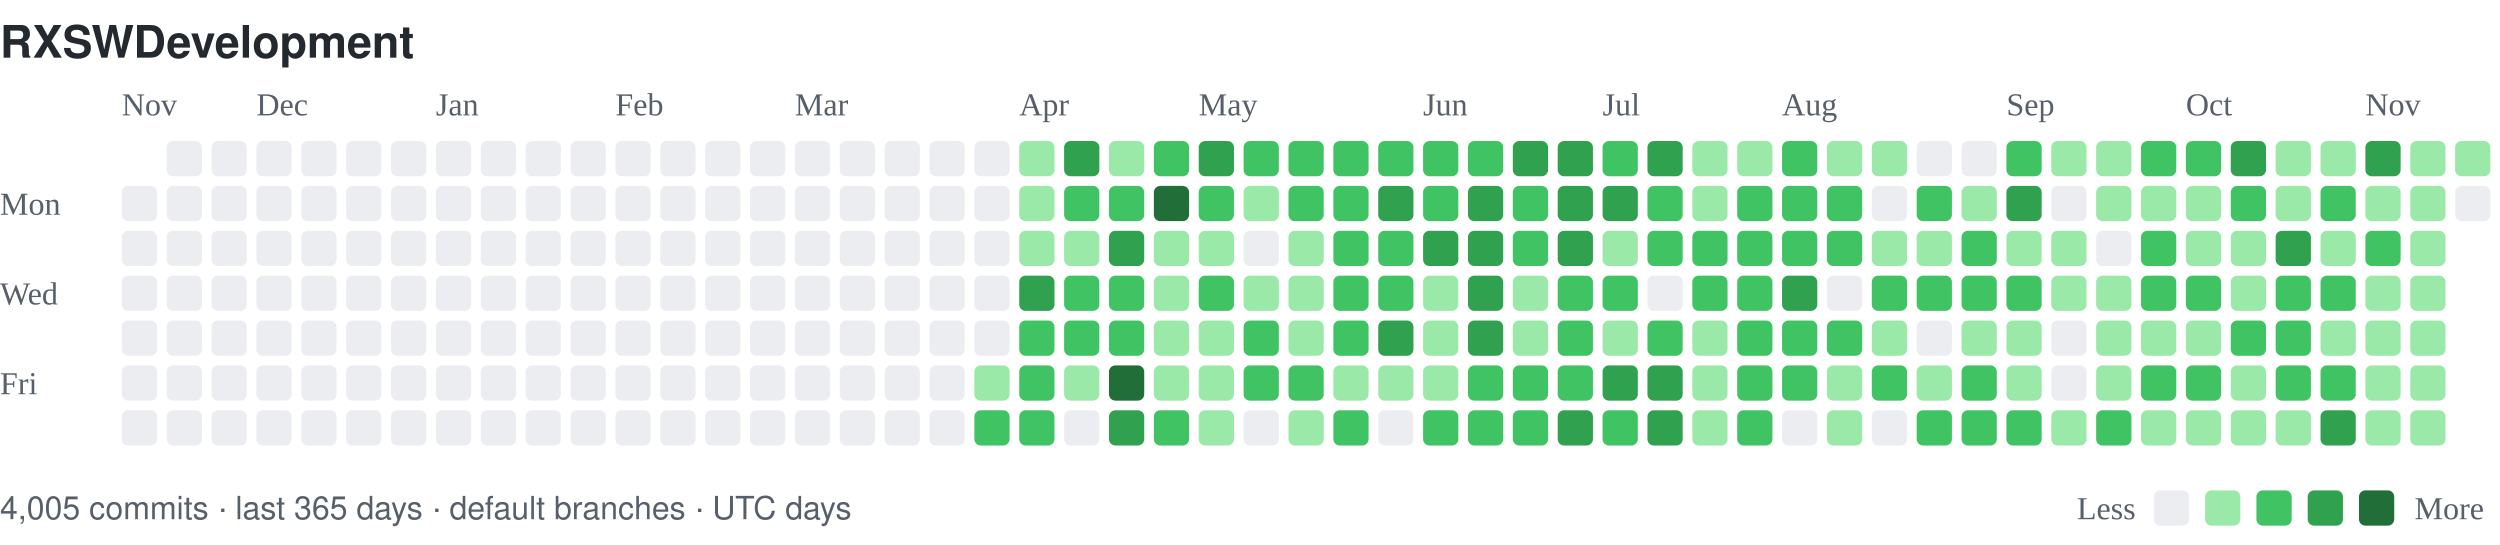
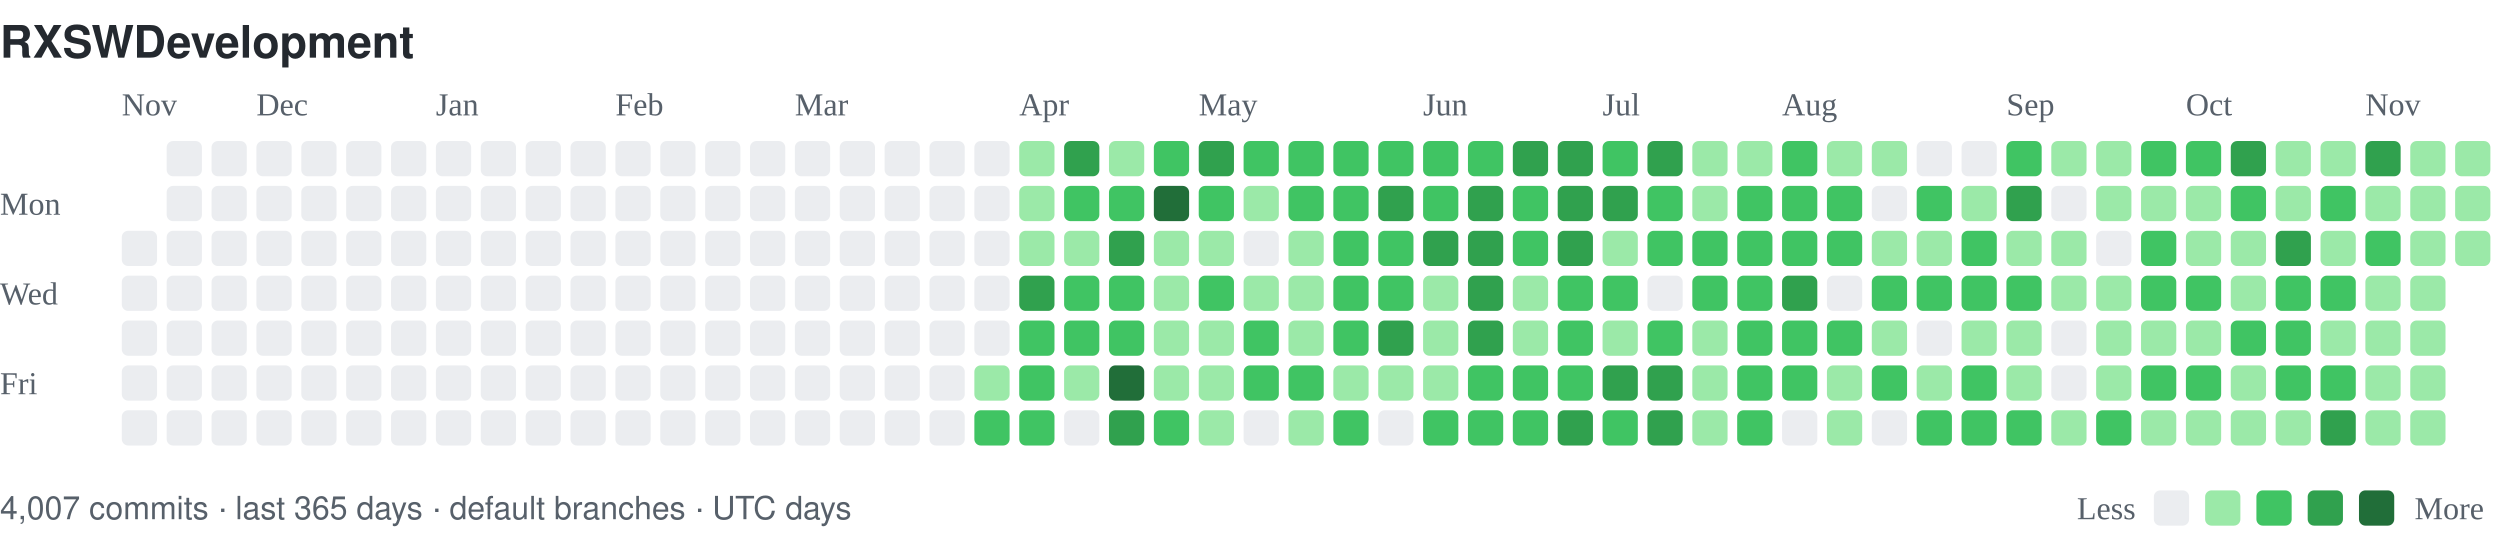
<svg xmlns="http://www.w3.org/2000/svg" width="780" height="170" viewBox="0 0 780 170" role="img">
  <text x="0" y="18" font-size="14" font-weight="600" fill="#24292f" font-family="ui-sans-serif,-apple-system,Segoe UI,Helvetica,Arial,sans-serif">RXSWDevelopment</text>
  <text x="0" y="67" font-size="10" fill="#57606a">Mon</text>
  <text x="0" y="95" font-size="10" fill="#57606a">Wed</text>
  <text x="0" y="123" font-size="10" fill="#57606a">Fri</text>
  <text x="38" y="36" font-size="10" fill="#57606a">Nov</text>
-   <rect x="38" y="58" width="11" height="11" rx="2" fill="#ebedf0" />
  <rect x="38" y="72" width="11" height="11" rx="2" fill="#ebedf0" />
  <rect x="38" y="86" width="11" height="11" rx="2" fill="#ebedf0" />
  <rect x="38" y="100" width="11" height="11" rx="2" fill="#ebedf0" />
  <rect x="38" y="114" width="11" height="11" rx="2" fill="#ebedf0" />
  <rect x="38" y="128" width="11" height="11" rx="2" fill="#ebedf0" />
  <rect x="52" y="44" width="11" height="11" rx="2" fill="#ebedf0" />
  <rect x="52" y="58" width="11" height="11" rx="2" fill="#ebedf0" />
  <rect x="52" y="72" width="11" height="11" rx="2" fill="#ebedf0" />
  <rect x="52" y="86" width="11" height="11" rx="2" fill="#ebedf0" />
  <rect x="52" y="100" width="11" height="11" rx="2" fill="#ebedf0" />
  <rect x="52" y="114" width="11" height="11" rx="2" fill="#ebedf0" />
  <rect x="52" y="128" width="11" height="11" rx="2" fill="#ebedf0" />
  <rect x="66" y="44" width="11" height="11" rx="2" fill="#ebedf0" />
  <rect x="66" y="58" width="11" height="11" rx="2" fill="#ebedf0" />
  <rect x="66" y="72" width="11" height="11" rx="2" fill="#ebedf0" />
  <rect x="66" y="86" width="11" height="11" rx="2" fill="#ebedf0" />
  <rect x="66" y="100" width="11" height="11" rx="2" fill="#ebedf0" />
  <rect x="66" y="114" width="11" height="11" rx="2" fill="#ebedf0" />
  <rect x="66" y="128" width="11" height="11" rx="2" fill="#ebedf0" />
  <text x="80" y="36" font-size="10" fill="#57606a">Dec</text>
  <rect x="80" y="44" width="11" height="11" rx="2" fill="#ebedf0" />
  <rect x="80" y="58" width="11" height="11" rx="2" fill="#ebedf0" />
  <rect x="80" y="72" width="11" height="11" rx="2" fill="#ebedf0" />
  <rect x="80" y="86" width="11" height="11" rx="2" fill="#ebedf0" />
  <rect x="80" y="100" width="11" height="11" rx="2" fill="#ebedf0" />
  <rect x="80" y="114" width="11" height="11" rx="2" fill="#ebedf0" />
  <rect x="80" y="128" width="11" height="11" rx="2" fill="#ebedf0" />
  <rect x="94" y="44" width="11" height="11" rx="2" fill="#ebedf0" />
  <rect x="94" y="58" width="11" height="11" rx="2" fill="#ebedf0" />
  <rect x="94" y="72" width="11" height="11" rx="2" fill="#ebedf0" />
  <rect x="94" y="86" width="11" height="11" rx="2" fill="#ebedf0" />
  <rect x="94" y="100" width="11" height="11" rx="2" fill="#ebedf0" />
  <rect x="94" y="114" width="11" height="11" rx="2" fill="#ebedf0" />
  <rect x="94" y="128" width="11" height="11" rx="2" fill="#ebedf0" />
  <rect x="108" y="44" width="11" height="11" rx="2" fill="#ebedf0" />
  <rect x="108" y="58" width="11" height="11" rx="2" fill="#ebedf0" />
  <rect x="108" y="72" width="11" height="11" rx="2" fill="#ebedf0" />
  <rect x="108" y="86" width="11" height="11" rx="2" fill="#ebedf0" />
  <rect x="108" y="100" width="11" height="11" rx="2" fill="#ebedf0" />
  <rect x="108" y="114" width="11" height="11" rx="2" fill="#ebedf0" />
  <rect x="108" y="128" width="11" height="11" rx="2" fill="#ebedf0" />
  <rect x="122" y="44" width="11" height="11" rx="2" fill="#ebedf0" />
  <rect x="122" y="58" width="11" height="11" rx="2" fill="#ebedf0" />
  <rect x="122" y="72" width="11" height="11" rx="2" fill="#ebedf0" />
  <rect x="122" y="86" width="11" height="11" rx="2" fill="#ebedf0" />
  <rect x="122" y="100" width="11" height="11" rx="2" fill="#ebedf0" />
  <rect x="122" y="114" width="11" height="11" rx="2" fill="#ebedf0" />
  <rect x="122" y="128" width="11" height="11" rx="2" fill="#ebedf0" />
  <text x="136" y="36" font-size="10" fill="#57606a">Jan</text>
  <rect x="136" y="44" width="11" height="11" rx="2" fill="#ebedf0" />
  <rect x="136" y="58" width="11" height="11" rx="2" fill="#ebedf0" />
  <rect x="136" y="72" width="11" height="11" rx="2" fill="#ebedf0" />
  <rect x="136" y="86" width="11" height="11" rx="2" fill="#ebedf0" />
  <rect x="136" y="100" width="11" height="11" rx="2" fill="#ebedf0" />
  <rect x="136" y="114" width="11" height="11" rx="2" fill="#ebedf0" />
  <rect x="136" y="128" width="11" height="11" rx="2" fill="#ebedf0" />
  <rect x="150" y="44" width="11" height="11" rx="2" fill="#ebedf0" />
  <rect x="150" y="58" width="11" height="11" rx="2" fill="#ebedf0" />
  <rect x="150" y="72" width="11" height="11" rx="2" fill="#ebedf0" />
  <rect x="150" y="86" width="11" height="11" rx="2" fill="#ebedf0" />
  <rect x="150" y="100" width="11" height="11" rx="2" fill="#ebedf0" />
  <rect x="150" y="114" width="11" height="11" rx="2" fill="#ebedf0" />
  <rect x="150" y="128" width="11" height="11" rx="2" fill="#ebedf0" />
  <rect x="164" y="44" width="11" height="11" rx="2" fill="#ebedf0" />
  <rect x="164" y="58" width="11" height="11" rx="2" fill="#ebedf0" />
  <rect x="164" y="72" width="11" height="11" rx="2" fill="#ebedf0" />
  <rect x="164" y="86" width="11" height="11" rx="2" fill="#ebedf0" />
  <rect x="164" y="100" width="11" height="11" rx="2" fill="#ebedf0" />
  <rect x="164" y="114" width="11" height="11" rx="2" fill="#ebedf0" />
  <rect x="164" y="128" width="11" height="11" rx="2" fill="#ebedf0" />
  <rect x="178" y="44" width="11" height="11" rx="2" fill="#ebedf0" />
  <rect x="178" y="58" width="11" height="11" rx="2" fill="#ebedf0" />
  <rect x="178" y="72" width="11" height="11" rx="2" fill="#ebedf0" />
  <rect x="178" y="86" width="11" height="11" rx="2" fill="#ebedf0" />
  <rect x="178" y="100" width="11" height="11" rx="2" fill="#ebedf0" />
  <rect x="178" y="114" width="11" height="11" rx="2" fill="#ebedf0" />
  <rect x="178" y="128" width="11" height="11" rx="2" fill="#ebedf0" />
  <text x="192" y="36" font-size="10" fill="#57606a">Feb</text>
  <rect x="192" y="44" width="11" height="11" rx="2" fill="#ebedf0" />
  <rect x="192" y="58" width="11" height="11" rx="2" fill="#ebedf0" />
  <rect x="192" y="72" width="11" height="11" rx="2" fill="#ebedf0" />
  <rect x="192" y="86" width="11" height="11" rx="2" fill="#ebedf0" />
  <rect x="192" y="100" width="11" height="11" rx="2" fill="#ebedf0" />
  <rect x="192" y="114" width="11" height="11" rx="2" fill="#ebedf0" />
  <rect x="192" y="128" width="11" height="11" rx="2" fill="#ebedf0" />
  <rect x="206" y="44" width="11" height="11" rx="2" fill="#ebedf0" />
  <rect x="206" y="58" width="11" height="11" rx="2" fill="#ebedf0" />
  <rect x="206" y="72" width="11" height="11" rx="2" fill="#ebedf0" />
  <rect x="206" y="86" width="11" height="11" rx="2" fill="#ebedf0" />
  <rect x="206" y="100" width="11" height="11" rx="2" fill="#ebedf0" />
  <rect x="206" y="114" width="11" height="11" rx="2" fill="#ebedf0" />
  <rect x="206" y="128" width="11" height="11" rx="2" fill="#ebedf0" />
  <rect x="220" y="44" width="11" height="11" rx="2" fill="#ebedf0" />
  <rect x="220" y="58" width="11" height="11" rx="2" fill="#ebedf0" />
  <rect x="220" y="72" width="11" height="11" rx="2" fill="#ebedf0" />
  <rect x="220" y="86" width="11" height="11" rx="2" fill="#ebedf0" />
  <rect x="220" y="100" width="11" height="11" rx="2" fill="#ebedf0" />
  <rect x="220" y="114" width="11" height="11" rx="2" fill="#ebedf0" />
  <rect x="220" y="128" width="11" height="11" rx="2" fill="#ebedf0" />
  <rect x="234" y="44" width="11" height="11" rx="2" fill="#ebedf0" />
  <rect x="234" y="58" width="11" height="11" rx="2" fill="#ebedf0" />
  <rect x="234" y="72" width="11" height="11" rx="2" fill="#ebedf0" />
  <rect x="234" y="86" width="11" height="11" rx="2" fill="#ebedf0" />
  <rect x="234" y="100" width="11" height="11" rx="2" fill="#ebedf0" />
  <rect x="234" y="114" width="11" height="11" rx="2" fill="#ebedf0" />
  <rect x="234" y="128" width="11" height="11" rx="2" fill="#ebedf0" />
  <text x="248" y="36" font-size="10" fill="#57606a">Mar</text>
  <rect x="248" y="44" width="11" height="11" rx="2" fill="#ebedf0" />
  <rect x="248" y="58" width="11" height="11" rx="2" fill="#ebedf0" />
  <rect x="248" y="72" width="11" height="11" rx="2" fill="#ebedf0" />
  <rect x="248" y="86" width="11" height="11" rx="2" fill="#ebedf0" />
  <rect x="248" y="100" width="11" height="11" rx="2" fill="#ebedf0" />
  <rect x="248" y="114" width="11" height="11" rx="2" fill="#ebedf0" />
  <rect x="248" y="128" width="11" height="11" rx="2" fill="#ebedf0" />
  <rect x="262" y="44" width="11" height="11" rx="2" fill="#ebedf0" />
  <rect x="262" y="58" width="11" height="11" rx="2" fill="#ebedf0" />
  <rect x="262" y="72" width="11" height="11" rx="2" fill="#ebedf0" />
  <rect x="262" y="86" width="11" height="11" rx="2" fill="#ebedf0" />
  <rect x="262" y="100" width="11" height="11" rx="2" fill="#ebedf0" />
  <rect x="262" y="114" width="11" height="11" rx="2" fill="#ebedf0" />
  <rect x="262" y="128" width="11" height="11" rx="2" fill="#ebedf0" />
  <rect x="276" y="44" width="11" height="11" rx="2" fill="#ebedf0" />
  <rect x="276" y="58" width="11" height="11" rx="2" fill="#ebedf0" />
  <rect x="276" y="72" width="11" height="11" rx="2" fill="#ebedf0" />
  <rect x="276" y="86" width="11" height="11" rx="2" fill="#ebedf0" />
  <rect x="276" y="100" width="11" height="11" rx="2" fill="#ebedf0" />
  <rect x="276" y="114" width="11" height="11" rx="2" fill="#ebedf0" />
  <rect x="276" y="128" width="11" height="11" rx="2" fill="#ebedf0" />
  <rect x="290" y="44" width="11" height="11" rx="2" fill="#ebedf0" />
  <rect x="290" y="58" width="11" height="11" rx="2" fill="#ebedf0" />
  <rect x="290" y="72" width="11" height="11" rx="2" fill="#ebedf0" />
  <rect x="290" y="86" width="11" height="11" rx="2" fill="#ebedf0" />
  <rect x="290" y="100" width="11" height="11" rx="2" fill="#ebedf0" />
  <rect x="290" y="114" width="11" height="11" rx="2" fill="#ebedf0" />
  <rect x="290" y="128" width="11" height="11" rx="2" fill="#ebedf0" />
  <rect x="304" y="44" width="11" height="11" rx="2" fill="#ebedf0" />
  <rect x="304" y="58" width="11" height="11" rx="2" fill="#ebedf0" />
  <rect x="304" y="72" width="11" height="11" rx="2" fill="#ebedf0" />
  <rect x="304" y="86" width="11" height="11" rx="2" fill="#ebedf0" />
  <rect x="304" y="100" width="11" height="11" rx="2" fill="#ebedf0" />
  <rect x="304" y="114" width="11" height="11" rx="2" fill="#9be9a8" />
  <rect x="304" y="128" width="11" height="11" rx="2" fill="#40c463" />
  <text x="318" y="36" font-size="10" fill="#57606a">Apr</text>
  <rect x="318" y="44" width="11" height="11" rx="2" fill="#9be9a8" />
  <rect x="318" y="58" width="11" height="11" rx="2" fill="#9be9a8" />
  <rect x="318" y="72" width="11" height="11" rx="2" fill="#9be9a8" />
  <rect x="318" y="86" width="11" height="11" rx="2" fill="#30a14e" />
  <rect x="318" y="100" width="11" height="11" rx="2" fill="#40c463" />
  <rect x="318" y="114" width="11" height="11" rx="2" fill="#40c463" />
  <rect x="318" y="128" width="11" height="11" rx="2" fill="#40c463" />
  <rect x="332" y="44" width="11" height="11" rx="2" fill="#30a14e" />
  <rect x="332" y="58" width="11" height="11" rx="2" fill="#40c463" />
  <rect x="332" y="72" width="11" height="11" rx="2" fill="#9be9a8" />
  <rect x="332" y="86" width="11" height="11" rx="2" fill="#40c463" />
  <rect x="332" y="100" width="11" height="11" rx="2" fill="#40c463" />
  <rect x="332" y="114" width="11" height="11" rx="2" fill="#9be9a8" />
  <rect x="332" y="128" width="11" height="11" rx="2" fill="#ebedf0" />
  <rect x="346" y="44" width="11" height="11" rx="2" fill="#9be9a8" />
  <rect x="346" y="58" width="11" height="11" rx="2" fill="#40c463" />
  <rect x="346" y="72" width="11" height="11" rx="2" fill="#30a14e" />
  <rect x="346" y="86" width="11" height="11" rx="2" fill="#40c463" />
  <rect x="346" y="100" width="11" height="11" rx="2" fill="#40c463" />
  <rect x="346" y="114" width="11" height="11" rx="2" fill="#216e39" />
  <rect x="346" y="128" width="11" height="11" rx="2" fill="#30a14e" />
  <rect x="360" y="44" width="11" height="11" rx="2" fill="#40c463" />
  <rect x="360" y="58" width="11" height="11" rx="2" fill="#216e39" />
  <rect x="360" y="72" width="11" height="11" rx="2" fill="#9be9a8" />
  <rect x="360" y="86" width="11" height="11" rx="2" fill="#9be9a8" />
  <rect x="360" y="100" width="11" height="11" rx="2" fill="#9be9a8" />
  <rect x="360" y="114" width="11" height="11" rx="2" fill="#9be9a8" />
  <rect x="360" y="128" width="11" height="11" rx="2" fill="#40c463" />
  <text x="374" y="36" font-size="10" fill="#57606a">May</text>
  <rect x="374" y="44" width="11" height="11" rx="2" fill="#30a14e" />
  <rect x="374" y="58" width="11" height="11" rx="2" fill="#40c463" />
  <rect x="374" y="72" width="11" height="11" rx="2" fill="#9be9a8" />
  <rect x="374" y="86" width="11" height="11" rx="2" fill="#40c463" />
  <rect x="374" y="100" width="11" height="11" rx="2" fill="#9be9a8" />
  <rect x="374" y="114" width="11" height="11" rx="2" fill="#9be9a8" />
  <rect x="374" y="128" width="11" height="11" rx="2" fill="#9be9a8" />
  <rect x="388" y="44" width="11" height="11" rx="2" fill="#40c463" />
  <rect x="388" y="58" width="11" height="11" rx="2" fill="#9be9a8" />
  <rect x="388" y="72" width="11" height="11" rx="2" fill="#ebedf0" />
  <rect x="388" y="86" width="11" height="11" rx="2" fill="#9be9a8" />
  <rect x="388" y="100" width="11" height="11" rx="2" fill="#40c463" />
  <rect x="388" y="114" width="11" height="11" rx="2" fill="#40c463" />
  <rect x="388" y="128" width="11" height="11" rx="2" fill="#ebedf0" />
  <rect x="402" y="44" width="11" height="11" rx="2" fill="#40c463" />
  <rect x="402" y="58" width="11" height="11" rx="2" fill="#40c463" />
  <rect x="402" y="72" width="11" height="11" rx="2" fill="#9be9a8" />
  <rect x="402" y="86" width="11" height="11" rx="2" fill="#9be9a8" />
  <rect x="402" y="100" width="11" height="11" rx="2" fill="#9be9a8" />
  <rect x="402" y="114" width="11" height="11" rx="2" fill="#40c463" />
  <rect x="402" y="128" width="11" height="11" rx="2" fill="#9be9a8" />
  <rect x="416" y="44" width="11" height="11" rx="2" fill="#40c463" />
  <rect x="416" y="58" width="11" height="11" rx="2" fill="#40c463" />
  <rect x="416" y="72" width="11" height="11" rx="2" fill="#40c463" />
  <rect x="416" y="86" width="11" height="11" rx="2" fill="#40c463" />
  <rect x="416" y="100" width="11" height="11" rx="2" fill="#40c463" />
  <rect x="416" y="114" width="11" height="11" rx="2" fill="#9be9a8" />
  <rect x="416" y="128" width="11" height="11" rx="2" fill="#40c463" />
  <rect x="430" y="44" width="11" height="11" rx="2" fill="#40c463" />
  <rect x="430" y="58" width="11" height="11" rx="2" fill="#30a14e" />
  <rect x="430" y="72" width="11" height="11" rx="2" fill="#40c463" />
  <rect x="430" y="86" width="11" height="11" rx="2" fill="#40c463" />
  <rect x="430" y="100" width="11" height="11" rx="2" fill="#30a14e" />
  <rect x="430" y="114" width="11" height="11" rx="2" fill="#9be9a8" />
  <rect x="430" y="128" width="11" height="11" rx="2" fill="#ebedf0" />
  <text x="444" y="36" font-size="10" fill="#57606a">Jun</text>
  <rect x="444" y="44" width="11" height="11" rx="2" fill="#40c463" />
  <rect x="444" y="58" width="11" height="11" rx="2" fill="#40c463" />
  <rect x="444" y="72" width="11" height="11" rx="2" fill="#30a14e" />
  <rect x="444" y="86" width="11" height="11" rx="2" fill="#9be9a8" />
  <rect x="444" y="100" width="11" height="11" rx="2" fill="#9be9a8" />
  <rect x="444" y="114" width="11" height="11" rx="2" fill="#9be9a8" />
  <rect x="444" y="128" width="11" height="11" rx="2" fill="#40c463" />
  <rect x="458" y="44" width="11" height="11" rx="2" fill="#40c463" />
  <rect x="458" y="58" width="11" height="11" rx="2" fill="#30a14e" />
  <rect x="458" y="72" width="11" height="11" rx="2" fill="#30a14e" />
  <rect x="458" y="86" width="11" height="11" rx="2" fill="#30a14e" />
  <rect x="458" y="100" width="11" height="11" rx="2" fill="#30a14e" />
  <rect x="458" y="114" width="11" height="11" rx="2" fill="#40c463" />
  <rect x="458" y="128" width="11" height="11" rx="2" fill="#40c463" />
  <rect x="472" y="44" width="11" height="11" rx="2" fill="#30a14e" />
  <rect x="472" y="58" width="11" height="11" rx="2" fill="#40c463" />
  <rect x="472" y="72" width="11" height="11" rx="2" fill="#40c463" />
  <rect x="472" y="86" width="11" height="11" rx="2" fill="#9be9a8" />
  <rect x="472" y="100" width="11" height="11" rx="2" fill="#9be9a8" />
  <rect x="472" y="114" width="11" height="11" rx="2" fill="#40c463" />
  <rect x="472" y="128" width="11" height="11" rx="2" fill="#40c463" />
  <rect x="486" y="44" width="11" height="11" rx="2" fill="#30a14e" />
  <rect x="486" y="58" width="11" height="11" rx="2" fill="#30a14e" />
  <rect x="486" y="72" width="11" height="11" rx="2" fill="#30a14e" />
  <rect x="486" y="86" width="11" height="11" rx="2" fill="#40c463" />
  <rect x="486" y="100" width="11" height="11" rx="2" fill="#40c463" />
  <rect x="486" y="114" width="11" height="11" rx="2" fill="#40c463" />
  <rect x="486" y="128" width="11" height="11" rx="2" fill="#30a14e" />
  <text x="500" y="36" font-size="10" fill="#57606a">Jul</text>
  <rect x="500" y="44" width="11" height="11" rx="2" fill="#40c463" />
  <rect x="500" y="58" width="11" height="11" rx="2" fill="#30a14e" />
  <rect x="500" y="72" width="11" height="11" rx="2" fill="#9be9a8" />
  <rect x="500" y="86" width="11" height="11" rx="2" fill="#40c463" />
  <rect x="500" y="100" width="11" height="11" rx="2" fill="#9be9a8" />
  <rect x="500" y="114" width="11" height="11" rx="2" fill="#30a14e" />
  <rect x="500" y="128" width="11" height="11" rx="2" fill="#40c463" />
  <rect x="514" y="44" width="11" height="11" rx="2" fill="#30a14e" />
  <rect x="514" y="58" width="11" height="11" rx="2" fill="#40c463" />
  <rect x="514" y="72" width="11" height="11" rx="2" fill="#40c463" />
  <rect x="514" y="86" width="11" height="11" rx="2" fill="#ebedf0" />
  <rect x="514" y="100" width="11" height="11" rx="2" fill="#40c463" />
  <rect x="514" y="114" width="11" height="11" rx="2" fill="#30a14e" />
  <rect x="514" y="128" width="11" height="11" rx="2" fill="#30a14e" />
  <rect x="528" y="44" width="11" height="11" rx="2" fill="#9be9a8" />
  <rect x="528" y="58" width="11" height="11" rx="2" fill="#9be9a8" />
  <rect x="528" y="72" width="11" height="11" rx="2" fill="#40c463" />
  <rect x="528" y="86" width="11" height="11" rx="2" fill="#40c463" />
  <rect x="528" y="100" width="11" height="11" rx="2" fill="#9be9a8" />
  <rect x="528" y="114" width="11" height="11" rx="2" fill="#9be9a8" />
  <rect x="528" y="128" width="11" height="11" rx="2" fill="#9be9a8" />
  <rect x="542" y="44" width="11" height="11" rx="2" fill="#9be9a8" />
  <rect x="542" y="58" width="11" height="11" rx="2" fill="#40c463" />
  <rect x="542" y="72" width="11" height="11" rx="2" fill="#40c463" />
  <rect x="542" y="86" width="11" height="11" rx="2" fill="#40c463" />
  <rect x="542" y="100" width="11" height="11" rx="2" fill="#40c463" />
  <rect x="542" y="114" width="11" height="11" rx="2" fill="#40c463" />
  <rect x="542" y="128" width="11" height="11" rx="2" fill="#40c463" />
  <text x="556" y="36" font-size="10" fill="#57606a">Aug</text>
  <rect x="556" y="44" width="11" height="11" rx="2" fill="#40c463" />
  <rect x="556" y="58" width="11" height="11" rx="2" fill="#40c463" />
  <rect x="556" y="72" width="11" height="11" rx="2" fill="#40c463" />
  <rect x="556" y="86" width="11" height="11" rx="2" fill="#30a14e" />
  <rect x="556" y="100" width="11" height="11" rx="2" fill="#40c463" />
  <rect x="556" y="114" width="11" height="11" rx="2" fill="#40c463" />
  <rect x="556" y="128" width="11" height="11" rx="2" fill="#ebedf0" />
  <rect x="570" y="44" width="11" height="11" rx="2" fill="#9be9a8" />
  <rect x="570" y="58" width="11" height="11" rx="2" fill="#40c463" />
  <rect x="570" y="72" width="11" height="11" rx="2" fill="#40c463" />
  <rect x="570" y="86" width="11" height="11" rx="2" fill="#ebedf0" />
  <rect x="570" y="100" width="11" height="11" rx="2" fill="#40c463" />
  <rect x="570" y="114" width="11" height="11" rx="2" fill="#9be9a8" />
  <rect x="570" y="128" width="11" height="11" rx="2" fill="#9be9a8" />
  <rect x="584" y="44" width="11" height="11" rx="2" fill="#9be9a8" />
  <rect x="584" y="58" width="11" height="11" rx="2" fill="#ebedf0" />
  <rect x="584" y="72" width="11" height="11" rx="2" fill="#9be9a8" />
  <rect x="584" y="86" width="11" height="11" rx="2" fill="#40c463" />
  <rect x="584" y="100" width="11" height="11" rx="2" fill="#9be9a8" />
  <rect x="584" y="114" width="11" height="11" rx="2" fill="#40c463" />
  <rect x="584" y="128" width="11" height="11" rx="2" fill="#ebedf0" />
  <rect x="598" y="44" width="11" height="11" rx="2" fill="#ebedf0" />
  <rect x="598" y="58" width="11" height="11" rx="2" fill="#40c463" />
  <rect x="598" y="72" width="11" height="11" rx="2" fill="#9be9a8" />
  <rect x="598" y="86" width="11" height="11" rx="2" fill="#40c463" />
  <rect x="598" y="100" width="11" height="11" rx="2" fill="#ebedf0" />
  <rect x="598" y="114" width="11" height="11" rx="2" fill="#9be9a8" />
  <rect x="598" y="128" width="11" height="11" rx="2" fill="#40c463" />
  <rect x="612" y="44" width="11" height="11" rx="2" fill="#ebedf0" />
  <rect x="612" y="58" width="11" height="11" rx="2" fill="#9be9a8" />
  <rect x="612" y="72" width="11" height="11" rx="2" fill="#40c463" />
  <rect x="612" y="86" width="11" height="11" rx="2" fill="#40c463" />
  <rect x="612" y="100" width="11" height="11" rx="2" fill="#9be9a8" />
  <rect x="612" y="114" width="11" height="11" rx="2" fill="#40c463" />
  <rect x="612" y="128" width="11" height="11" rx="2" fill="#40c463" />
  <text x="626" y="36" font-size="10" fill="#57606a">Sep</text>
  <rect x="626" y="44" width="11" height="11" rx="2" fill="#40c463" />
  <rect x="626" y="58" width="11" height="11" rx="2" fill="#30a14e" />
  <rect x="626" y="72" width="11" height="11" rx="2" fill="#9be9a8" />
  <rect x="626" y="86" width="11" height="11" rx="2" fill="#40c463" />
  <rect x="626" y="100" width="11" height="11" rx="2" fill="#9be9a8" />
  <rect x="626" y="114" width="11" height="11" rx="2" fill="#9be9a8" />
  <rect x="626" y="128" width="11" height="11" rx="2" fill="#40c463" />
  <rect x="640" y="44" width="11" height="11" rx="2" fill="#9be9a8" />
  <rect x="640" y="58" width="11" height="11" rx="2" fill="#ebedf0" />
  <rect x="640" y="72" width="11" height="11" rx="2" fill="#9be9a8" />
  <rect x="640" y="86" width="11" height="11" rx="2" fill="#9be9a8" />
  <rect x="640" y="100" width="11" height="11" rx="2" fill="#ebedf0" />
  <rect x="640" y="114" width="11" height="11" rx="2" fill="#ebedf0" />
  <rect x="640" y="128" width="11" height="11" rx="2" fill="#9be9a8" />
  <rect x="654" y="44" width="11" height="11" rx="2" fill="#9be9a8" />
  <rect x="654" y="58" width="11" height="11" rx="2" fill="#9be9a8" />
  <rect x="654" y="72" width="11" height="11" rx="2" fill="#ebedf0" />
  <rect x="654" y="86" width="11" height="11" rx="2" fill="#9be9a8" />
  <rect x="654" y="100" width="11" height="11" rx="2" fill="#9be9a8" />
  <rect x="654" y="114" width="11" height="11" rx="2" fill="#9be9a8" />
  <rect x="654" y="128" width="11" height="11" rx="2" fill="#40c463" />
  <rect x="668" y="44" width="11" height="11" rx="2" fill="#40c463" />
  <rect x="668" y="58" width="11" height="11" rx="2" fill="#9be9a8" />
  <rect x="668" y="72" width="11" height="11" rx="2" fill="#40c463" />
  <rect x="668" y="86" width="11" height="11" rx="2" fill="#40c463" />
  <rect x="668" y="100" width="11" height="11" rx="2" fill="#9be9a8" />
  <rect x="668" y="114" width="11" height="11" rx="2" fill="#40c463" />
  <rect x="668" y="128" width="11" height="11" rx="2" fill="#9be9a8" />
  <text x="682" y="36" font-size="10" fill="#57606a">Oct</text>
  <rect x="682" y="44" width="11" height="11" rx="2" fill="#40c463" />
  <rect x="682" y="58" width="11" height="11" rx="2" fill="#9be9a8" />
  <rect x="682" y="72" width="11" height="11" rx="2" fill="#9be9a8" />
  <rect x="682" y="86" width="11" height="11" rx="2" fill="#40c463" />
  <rect x="682" y="100" width="11" height="11" rx="2" fill="#9be9a8" />
  <rect x="682" y="114" width="11" height="11" rx="2" fill="#40c463" />
  <rect x="682" y="128" width="11" height="11" rx="2" fill="#9be9a8" />
  <rect x="696" y="44" width="11" height="11" rx="2" fill="#30a14e" />
  <rect x="696" y="58" width="11" height="11" rx="2" fill="#40c463" />
  <rect x="696" y="72" width="11" height="11" rx="2" fill="#9be9a8" />
  <rect x="696" y="86" width="11" height="11" rx="2" fill="#9be9a8" />
  <rect x="696" y="100" width="11" height="11" rx="2" fill="#40c463" />
  <rect x="696" y="114" width="11" height="11" rx="2" fill="#9be9a8" />
  <rect x="696" y="128" width="11" height="11" rx="2" fill="#9be9a8" />
  <rect x="710" y="44" width="11" height="11" rx="2" fill="#9be9a8" />
  <rect x="710" y="58" width="11" height="11" rx="2" fill="#9be9a8" />
  <rect x="710" y="72" width="11" height="11" rx="2" fill="#30a14e" />
  <rect x="710" y="86" width="11" height="11" rx="2" fill="#40c463" />
  <rect x="710" y="100" width="11" height="11" rx="2" fill="#40c463" />
  <rect x="710" y="114" width="11" height="11" rx="2" fill="#40c463" />
  <rect x="710" y="128" width="11" height="11" rx="2" fill="#9be9a8" />
  <rect x="724" y="44" width="11" height="11" rx="2" fill="#9be9a8" />
  <rect x="724" y="58" width="11" height="11" rx="2" fill="#40c463" />
  <rect x="724" y="72" width="11" height="11" rx="2" fill="#9be9a8" />
  <rect x="724" y="86" width="11" height="11" rx="2" fill="#40c463" />
  <rect x="724" y="100" width="11" height="11" rx="2" fill="#9be9a8" />
  <rect x="724" y="114" width="11" height="11" rx="2" fill="#40c463" />
  <rect x="724" y="128" width="11" height="11" rx="2" fill="#30a14e" />
  <text x="738" y="36" font-size="10" fill="#57606a">Nov</text>
  <rect x="738" y="44" width="11" height="11" rx="2" fill="#30a14e" />
  <rect x="738" y="58" width="11" height="11" rx="2" fill="#9be9a8" />
  <rect x="738" y="72" width="11" height="11" rx="2" fill="#40c463" />
  <rect x="738" y="86" width="11" height="11" rx="2" fill="#9be9a8" />
  <rect x="738" y="100" width="11" height="11" rx="2" fill="#9be9a8" />
  <rect x="738" y="114" width="11" height="11" rx="2" fill="#9be9a8" />
  <rect x="738" y="128" width="11" height="11" rx="2" fill="#9be9a8" />
  <rect x="752" y="44" width="11" height="11" rx="2" fill="#9be9a8" />
  <rect x="752" y="58" width="11" height="11" rx="2" fill="#9be9a8" />
  <rect x="752" y="72" width="11" height="11" rx="2" fill="#9be9a8" />
  <rect x="752" y="86" width="11" height="11" rx="2" fill="#9be9a8" />
  <rect x="752" y="100" width="11" height="11" rx="2" fill="#9be9a8" />
  <rect x="752" y="114" width="11" height="11" rx="2" fill="#9be9a8" />
  <rect x="752" y="128" width="11" height="11" rx="2" fill="#9be9a8" />
  <rect x="766" y="44" width="11" height="11" rx="2" fill="#9be9a8" />
-   <rect x="766" y="58" width="11" height="11" rx="2" fill="#ebedf0" />
+   <rect x="766" y="58" width="11" height="11" rx="2" fill="#9be9a8" />
+   <rect x="766" y="72" width="11" height="11" rx="2" fill="#9be9a8" />
  <text x="648" y="162" font-size="10" fill="#57606a">Less</text>
  <rect x="672" y="153" width="11" height="11" rx="2" fill="#ebedf0" />
  <rect x="688" y="153" width="11" height="11" rx="2" fill="#9be9a8" />
  <rect x="704" y="153" width="11" height="11" rx="2" fill="#40c463" />
  <rect x="720" y="153" width="11" height="11" rx="2" fill="#30a14e" />
  <rect x="736" y="153" width="11" height="11" rx="2" fill="#216e39" />
  <text x="775" y="162" font-size="10" fill="#57606a" text-anchor="end">More</text>
-   <text x="0" y="162" font-size="10" fill="#57606a" font-family="ui-sans-serif,-apple-system,Segoe UI,Helvetica,Arial,sans-serif">4,005 commits · last 365 days · default branches · UTC days</text>
+   <text x="0" y="162" font-size="10" fill="#57606a" font-family="ui-sans-serif,-apple-system,Segoe UI,Helvetica,Arial,sans-serif">4,007 commits · last 365 days · default branches · UTC days</text>
</svg>
